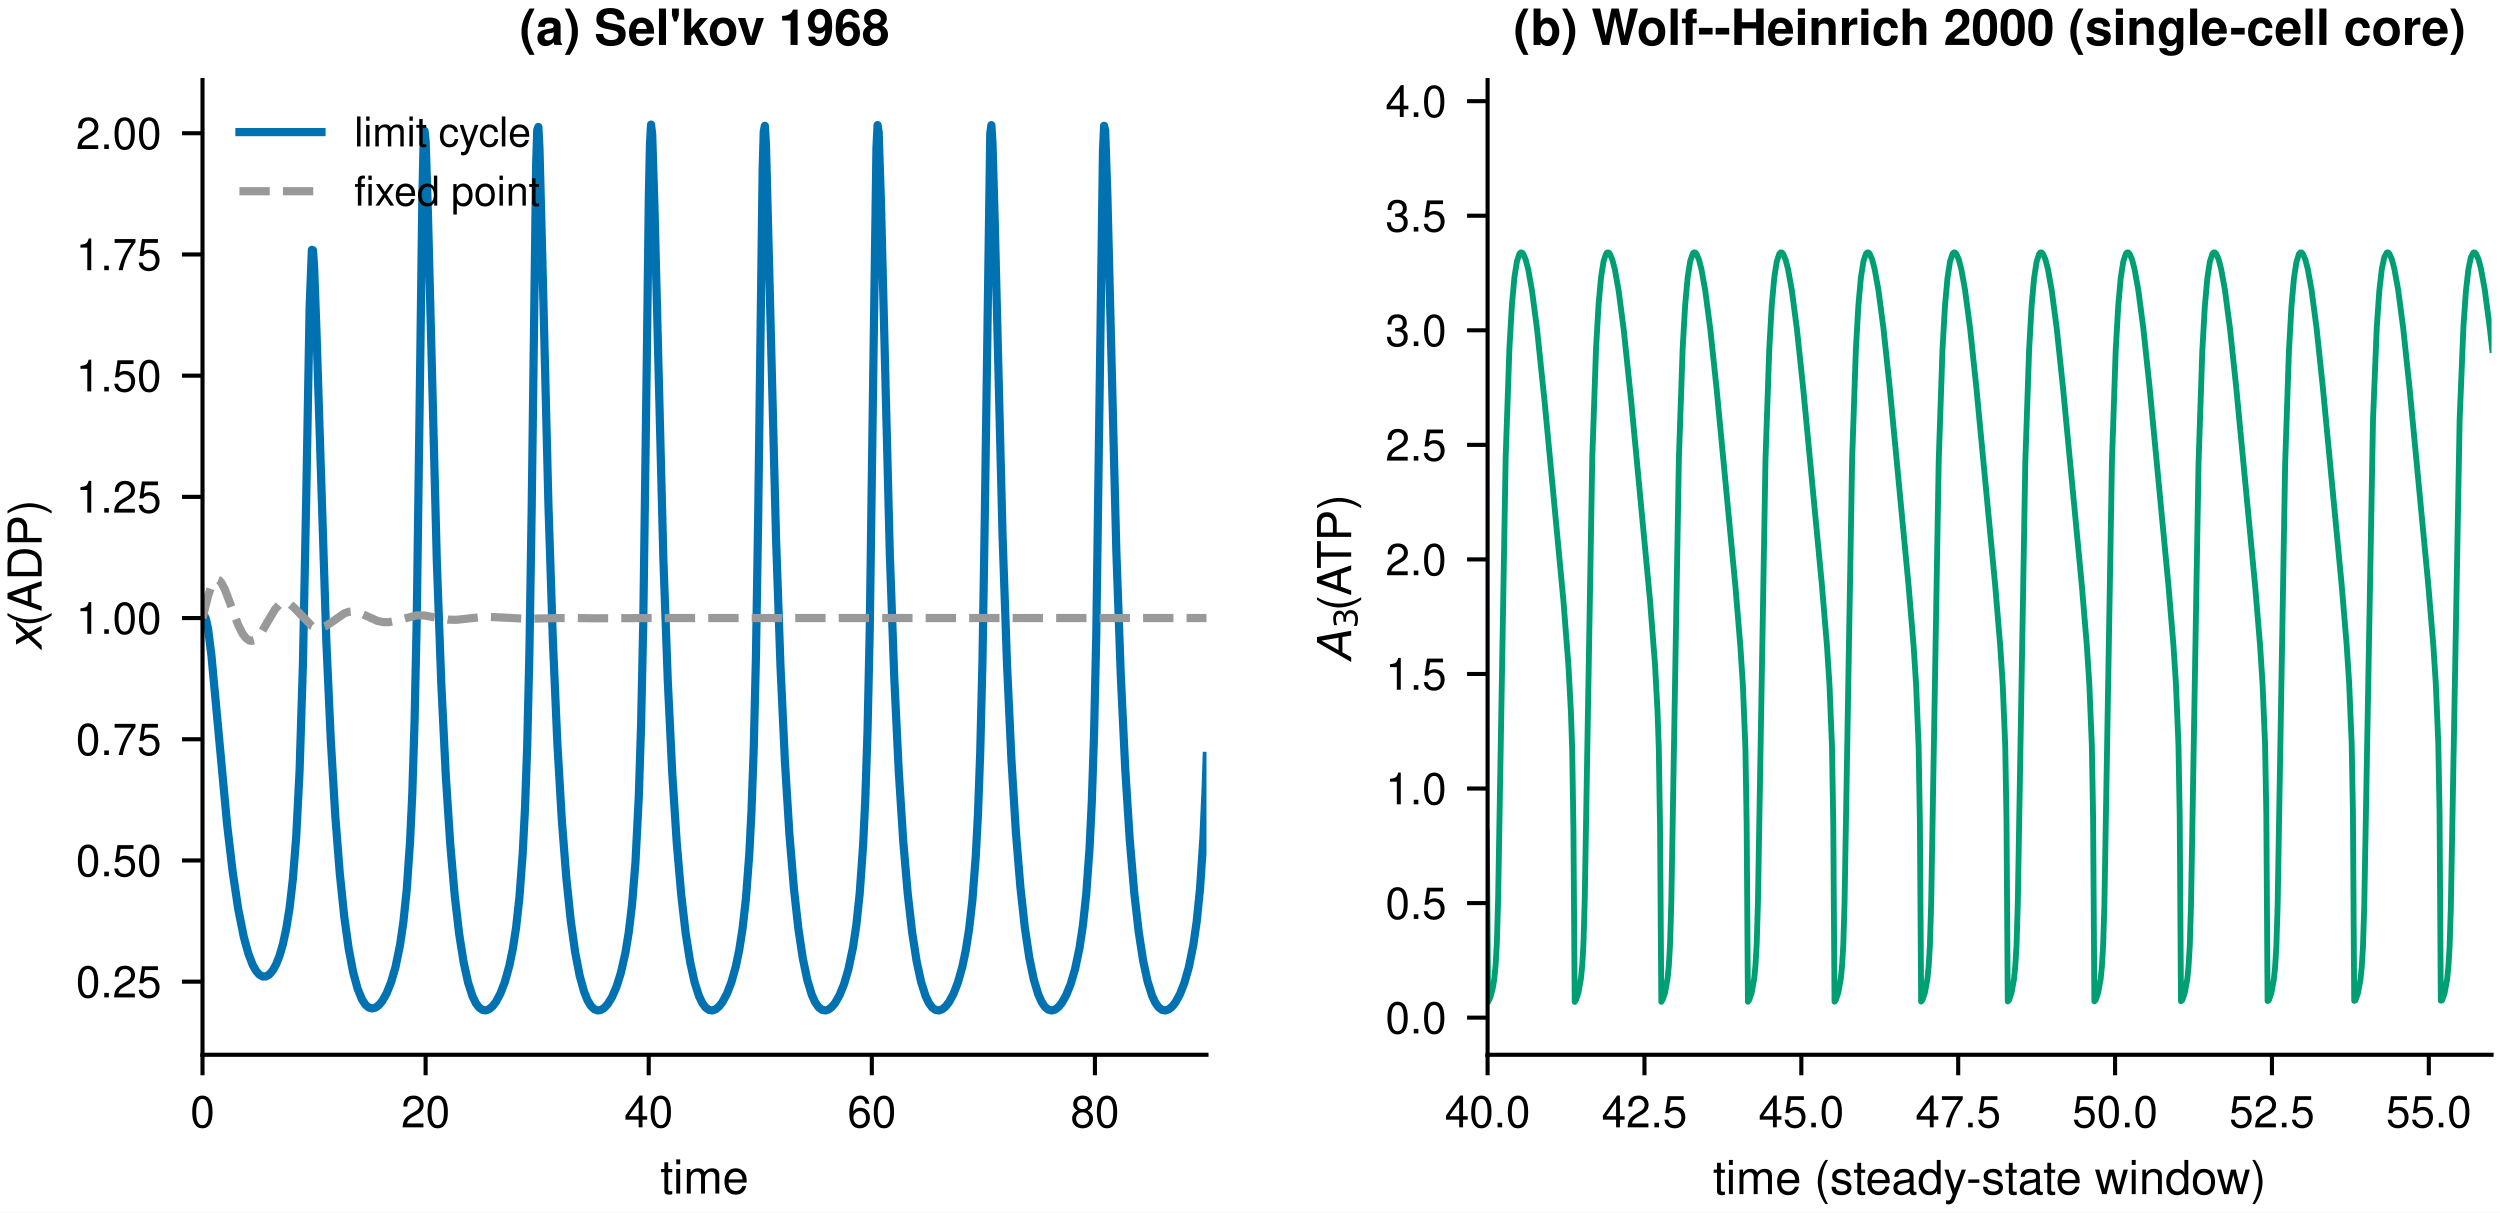
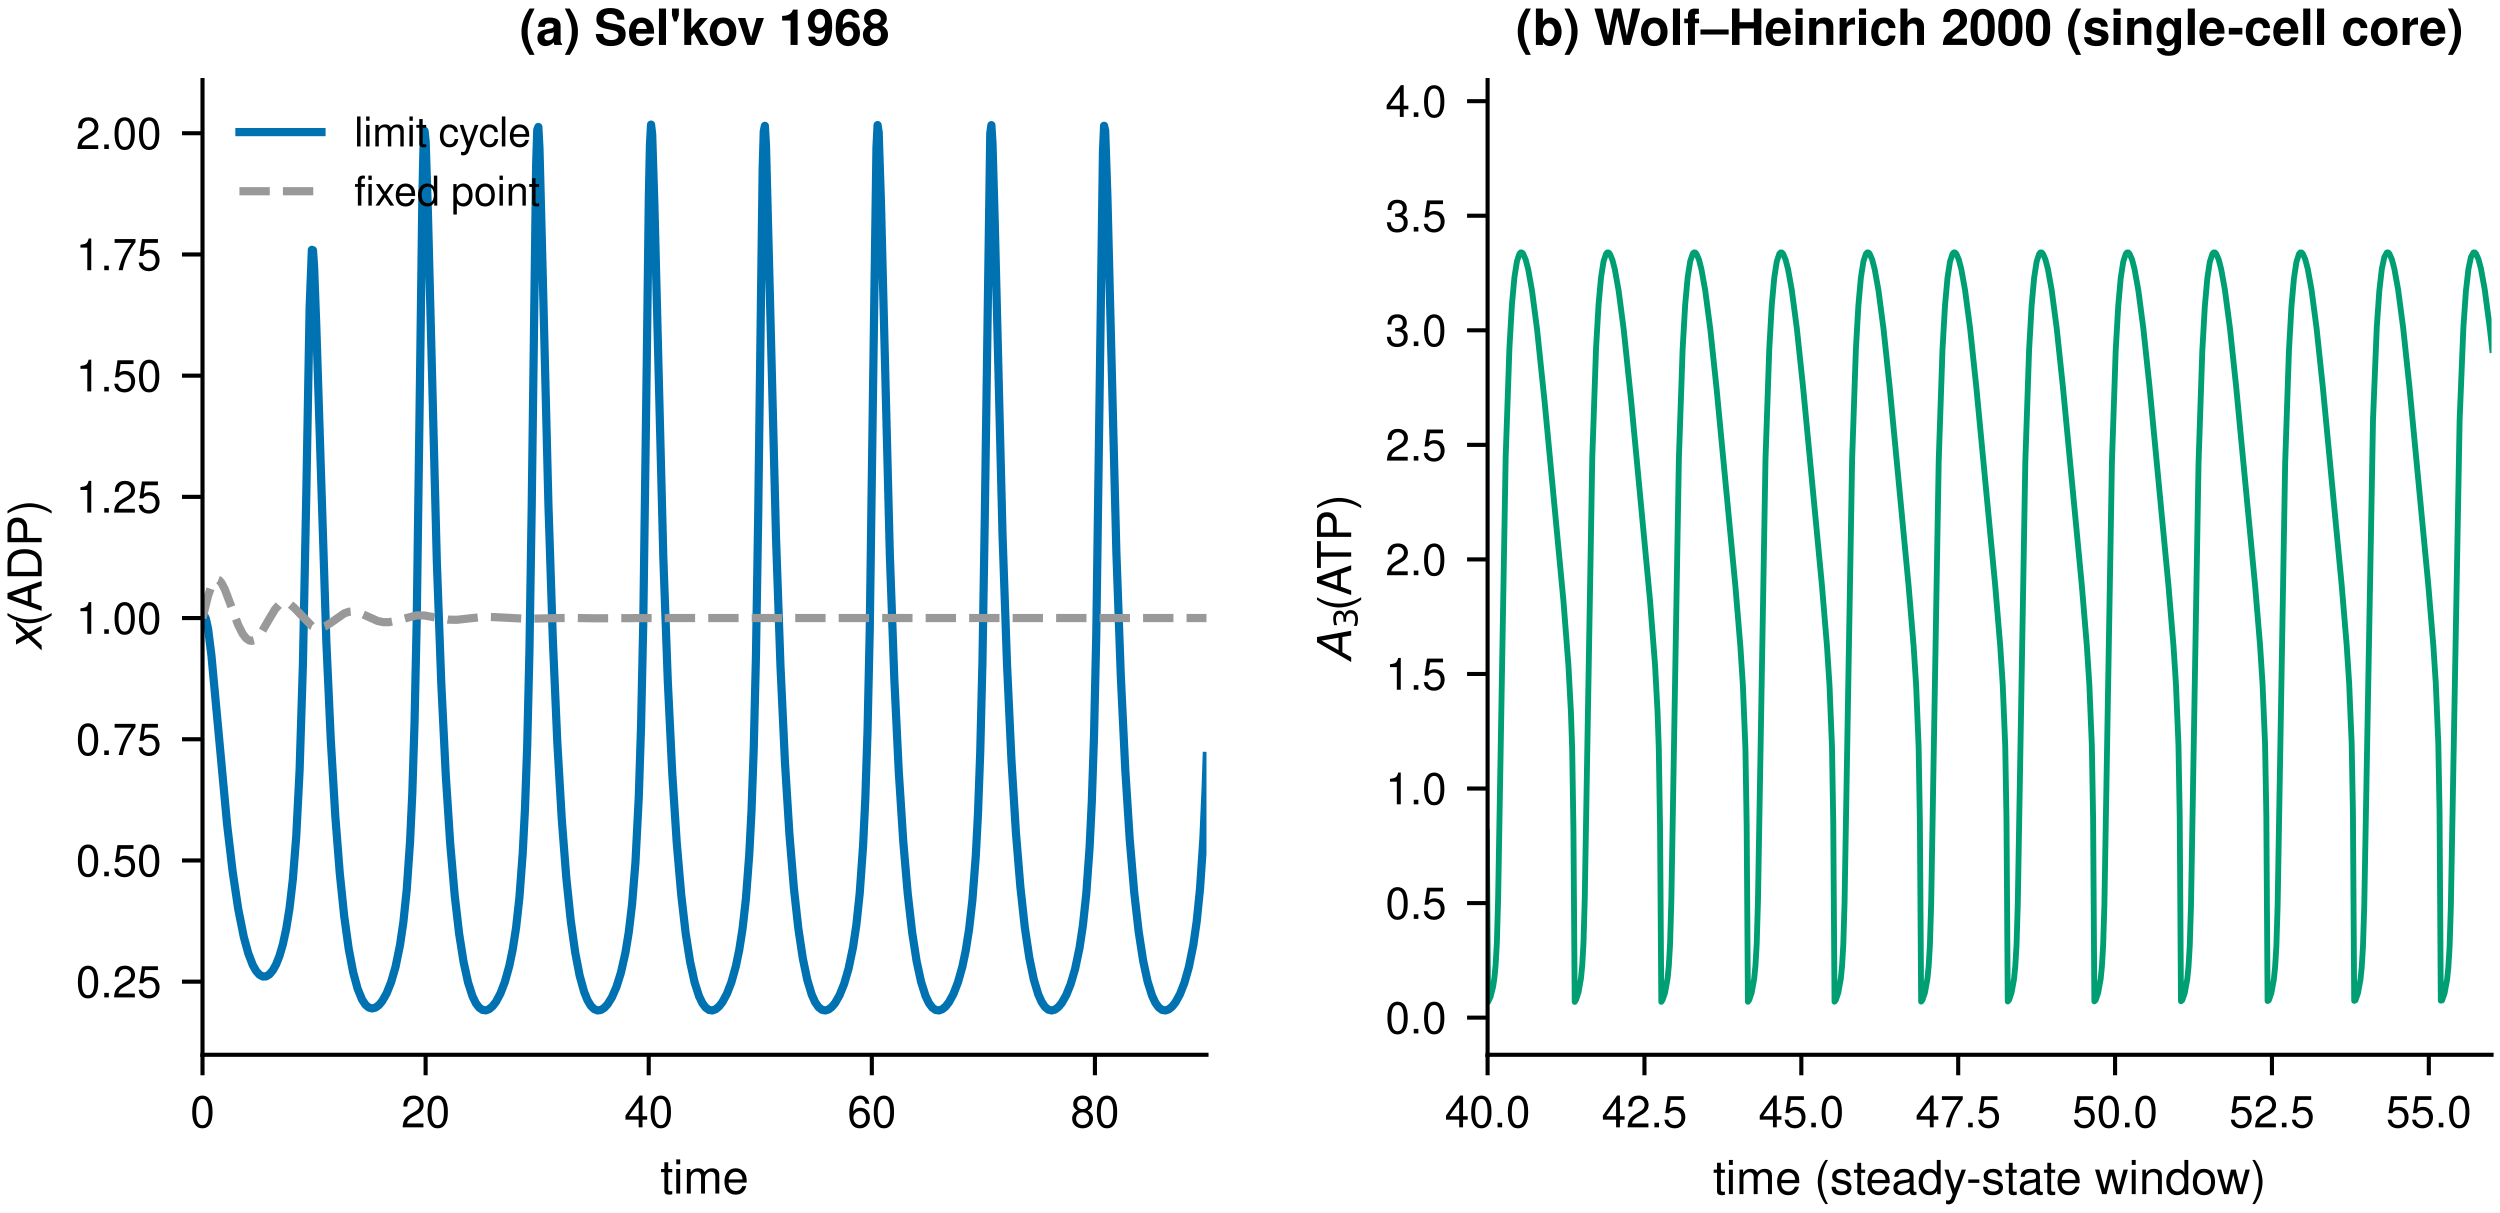
<svg xmlns="http://www.w3.org/2000/svg" xmlns:xlink="http://www.w3.org/1999/xlink" width="426.596pt" height="206.917pt" viewBox="0 0 426.596 206.917" version="1.1">
  <defs>
    <style type="text/css">*{stroke-linejoin: round; stroke-linecap: butt}</style>
  </defs>
  <g id="figure_1">
    <g id="patch_1">
      <path d="M 0 206.917  L 426.596 206.917  L 426.596 0  L 0 0  z " style="fill: #ffffff" />
    </g>
    <g id="axes_1">
      <g id="patch_2">
        <path d="M 34.556 179.986  L 205.871 179.986  L 205.871 13.666  L 34.556 13.666  z " style="fill: #ffffff" />
      </g>
      <g id="matplotlib.axis_1">
        <g id="xtick_1">
          <g id="line2d_1">
            <defs>
-               <path id="m3b8646b681" d="M 0 0  L 0 3.5  " style="stroke: #000000; stroke-width: 0.7" />
+               <path id="mcbec940012" d="M 0 0  L 0 3.5  " style="stroke: #000000; stroke-width: 0.7" />
            </defs>
            <g>
-               <use xlink:href="#m3b8646b681" x="34.556" y="179.986" style="stroke: #000000; stroke-width: 0.7" />
+               <use xlink:href="#mcbec940012" x="34.556" y="179.986" style="stroke: #000000; stroke-width: 0.7" />
            </g>
          </g>
          <g id="text_1">
            <text style="font: 7.5px 'Helvetica', 'Arial', 'DejaVu Sans', sans-serif; text-anchor: middle" x="34.556" y="192.366" transform="rotate(-0 34.5557 192.3663)">0</text>
          </g>
        </g>
        <g id="xtick_2">
          <g id="line2d_2">
            <g>
-               <use xlink:href="#m3b8646b681" x="72.626" y="179.986" style="stroke: #000000; stroke-width: 0.7" />
+               <use xlink:href="#mcbec940012" x="72.626" y="179.986" style="stroke: #000000; stroke-width: 0.7" />
            </g>
          </g>
          <g id="text_2">
            <text style="font: 7.5px 'Helvetica', 'Arial', 'DejaVu Sans', sans-serif; text-anchor: middle" x="72.626" y="192.366" transform="rotate(-0 72.62588 192.3663)">20</text>
          </g>
        </g>
        <g id="xtick_3">
          <g id="line2d_3">
            <g>
-               <use xlink:href="#m3b8646b681" x="110.696" y="179.986" style="stroke: #000000; stroke-width: 0.7" />
+               <use xlink:href="#mcbec940012" x="110.696" y="179.986" style="stroke: #000000; stroke-width: 0.7" />
            </g>
          </g>
          <g id="text_3">
            <text style="font: 7.5px 'Helvetica', 'Arial', 'DejaVu Sans', sans-serif; text-anchor: middle" x="110.696" y="192.366" transform="rotate(-0 110.6961 192.3663)">40</text>
          </g>
        </g>
        <g id="xtick_4">
          <g id="line2d_4">
            <g>
-               <use xlink:href="#m3b8646b681" x="148.766" y="179.986" style="stroke: #000000; stroke-width: 0.7" />
+               <use xlink:href="#mcbec940012" x="148.766" y="179.986" style="stroke: #000000; stroke-width: 0.7" />
            </g>
          </g>
          <g id="text_4">
            <text style="font: 7.5px 'Helvetica', 'Arial', 'DejaVu Sans', sans-serif; text-anchor: middle" x="148.766" y="192.366" transform="rotate(-0 148.7662 192.3663)">60</text>
          </g>
        </g>
        <g id="xtick_5">
          <g id="line2d_5">
            <g>
-               <use xlink:href="#m3b8646b681" x="186.836" y="179.986" style="stroke: #000000; stroke-width: 0.7" />
+               <use xlink:href="#mcbec940012" x="186.836" y="179.986" style="stroke: #000000; stroke-width: 0.7" />
            </g>
          </g>
          <g id="text_5">
            <text style="font: 7.5px 'Helvetica', 'Arial', 'DejaVu Sans', sans-serif; text-anchor: middle" x="186.836" y="192.366" transform="rotate(-0 186.8364 192.3663)">80</text>
          </g>
        </g>
        <g id="text_6">
          <text style="font: 8px 'Helvetica', 'Arial', 'DejaVu Sans', sans-serif; text-anchor: middle" x="120.214" y="203.668" transform="rotate(-0 120.2136 203.6684)">time</text>
        </g>
      </g>
      <g id="matplotlib.axis_2">
        <g id="ytick_1">
          <g id="line2d_6">
            <defs>
-               <path id="m6d8aafe9c3" d="M 0 0  L -3.5 0  " style="stroke: #000000; stroke-width: 0.7" />
+               <path id="m819d24bb07" d="M 0 0  L -3.5 0  " style="stroke: #000000; stroke-width: 0.7" />
            </defs>
            <g>
-               <use xlink:href="#m6d8aafe9c3" x="34.556" y="167.51" style="stroke: #000000; stroke-width: 0.7" />
+               <use xlink:href="#m819d24bb07" x="34.556" y="167.51" style="stroke: #000000; stroke-width: 0.7" />
            </g>
          </g>
          <g id="text_7">
            <text style="font: 7.5px 'Helvetica', 'Arial', 'DejaVu Sans', sans-serif; text-anchor: end" x="27.556" y="170.2" transform="rotate(-0 27.5557 170.1998)">0.25</text>
          </g>
        </g>
        <g id="ytick_2">
          <g id="line2d_7">
            <g>
-               <use xlink:href="#m6d8aafe9c3" x="34.556" y="146.828" style="stroke: #000000; stroke-width: 0.7" />
+               <use xlink:href="#m819d24bb07" x="34.556" y="146.828" style="stroke: #000000; stroke-width: 0.7" />
            </g>
          </g>
          <g id="text_8">
            <text style="font: 7.5px 'Helvetica', 'Arial', 'DejaVu Sans', sans-serif; text-anchor: end" x="27.556" y="149.518" transform="rotate(-0 27.5557 149.5181)">0.50</text>
          </g>
        </g>
        <g id="ytick_3">
          <g id="line2d_8">
            <g>
-               <use xlink:href="#m6d8aafe9c3" x="34.556" y="126.146" style="stroke: #000000; stroke-width: 0.7" />
+               <use xlink:href="#m819d24bb07" x="34.556" y="126.146" style="stroke: #000000; stroke-width: 0.7" />
            </g>
          </g>
          <g id="text_9">
            <text style="font: 7.5px 'Helvetica', 'Arial', 'DejaVu Sans', sans-serif; text-anchor: end" x="27.556" y="128.836" transform="rotate(-0 27.5557 128.8363)">0.75</text>
          </g>
        </g>
        <g id="ytick_4">
          <g id="line2d_9">
            <g>
-               <use xlink:href="#m6d8aafe9c3" x="34.556" y="105.464" style="stroke: #000000; stroke-width: 0.7" />
+               <use xlink:href="#m819d24bb07" x="34.556" y="105.464" style="stroke: #000000; stroke-width: 0.7" />
            </g>
          </g>
          <g id="text_10">
            <text style="font: 7.5px 'Helvetica', 'Arial', 'DejaVu Sans', sans-serif; text-anchor: end" x="27.556" y="108.155" transform="rotate(-0 27.5557 108.1545)">1.00</text>
          </g>
        </g>
        <g id="ytick_5">
          <g id="line2d_10">
            <g>
-               <use xlink:href="#m6d8aafe9c3" x="34.556" y="84.783" style="stroke: #000000; stroke-width: 0.7" />
+               <use xlink:href="#m819d24bb07" x="34.556" y="84.783" style="stroke: #000000; stroke-width: 0.7" />
            </g>
          </g>
          <g id="text_11">
            <text style="font: 7.5px 'Helvetica', 'Arial', 'DejaVu Sans', sans-serif; text-anchor: end" x="27.556" y="87.473" transform="rotate(-0 27.5557 87.47272)">1.25</text>
          </g>
        </g>
        <g id="ytick_6">
          <g id="line2d_11">
            <g>
-               <use xlink:href="#m6d8aafe9c3" x="34.556" y="64.101" style="stroke: #000000; stroke-width: 0.7" />
+               <use xlink:href="#m819d24bb07" x="34.556" y="64.101" style="stroke: #000000; stroke-width: 0.7" />
            </g>
          </g>
          <g id="text_12">
            <text style="font: 7.5px 'Helvetica', 'Arial', 'DejaVu Sans', sans-serif; text-anchor: end" x="27.556" y="66.791" transform="rotate(-0 27.5557 66.79095)">1.50</text>
          </g>
        </g>
        <g id="ytick_7">
          <g id="line2d_12">
            <g>
-               <use xlink:href="#m6d8aafe9c3" x="34.556" y="43.419" style="stroke: #000000; stroke-width: 0.7" />
+               <use xlink:href="#m819d24bb07" x="34.556" y="43.419" style="stroke: #000000; stroke-width: 0.7" />
            </g>
          </g>
          <g id="text_13">
            <text style="font: 7.5px 'Helvetica', 'Arial', 'DejaVu Sans', sans-serif; text-anchor: end" x="27.556" y="46.109" transform="rotate(-0 27.5557 46.10917)">1.75</text>
          </g>
        </g>
        <g id="ytick_8">
          <g id="line2d_13">
            <g>
-               <use xlink:href="#m6d8aafe9c3" x="34.556" y="22.737" style="stroke: #000000; stroke-width: 0.7" />
+               <use xlink:href="#m819d24bb07" x="34.556" y="22.737" style="stroke: #000000; stroke-width: 0.7" />
            </g>
          </g>
          <g id="text_14">
            <text style="font: 7.5px 'Helvetica', 'Arial', 'DejaVu Sans', sans-serif; text-anchor: end" x="27.556" y="25.427" transform="rotate(-0 27.5557 25.4274)">2.00</text>
          </g>
        </g>
        <g id="text_15">
          <g transform="translate(7.28 110.7862) rotate(-90)">
            <text>
              <tspan style="font: italic 8px 'STIXGeneral'" x="0" y="-0.172">𝘹</tspan>
              <tspan style="font: 8px 'Helvetica'" x="3.856 6.079 8.743 14.079 19.856 25.192" y="-0.172"> (ADP)</tspan>
            </text>
          </g>
        </g>
      </g>
      <g id="line2d_14">
-         <path d="M 34.556 105.464  L 34.746 105.146  L 34.937 105.186  L 35.127 105.576  L 35.508 107.323  L 36.079 111.866  L 37.031 122.145  L 38.744 140.603  L 39.696 148.731  L 40.648 155.108  L 41.6 159.878  L 42.362 162.668  L 43.124 164.656  L 43.695 165.675  L 44.266 166.324  L 44.837 166.63  L 45.408 166.607  L 45.98 166.262  L 46.551 165.585  L 47.122 164.549  L 47.693 163.101  L 48.264 161.146  L 48.836 158.524  L 49.407 154.965  L 49.978 149.992  L 50.549 142.732  L 51.12 131.514  L 51.692 113.263  L 52.263 84.437  L 52.834 52.474  L 53.215 42.633  L 53.405 42.705  L 53.596 45.425  L 53.976 55.733  L 55.69 109.578  L 56.452 126.402  L 57.213 139.238  L 57.975 148.993  L 58.736 156.367  L 59.498 161.872  L 60.259 165.889  L 61.021 168.711  L 61.783 170.566  L 62.354 171.435  L 62.925 171.923  L 63.496 172.079  L 64.067 171.939  L 64.639 171.523  L 65.21 170.842  L 65.971 169.505  L 66.733 167.606  L 67.495 164.978  L 68.256 161.273  L 68.827 157.378  L 69.399 151.891  L 69.97 143.628  L 70.351 135.423  L 70.731 123.518  L 71.112 105.657  L 71.683 63.497  L 72.064 34.043  L 72.255 25.377  L 72.445 22.335  L 72.635 24.107  L 73.016 36.195  L 74.539 95.811  L 75.301 116.639  L 76.063 132.243  L 76.824 143.957  L 77.586 152.762  L 78.347 159.342  L 79.109 164.186  L 79.871 167.651  L 80.632 170.013  L 81.203 171.192  L 81.775 171.946  L 82.346 172.334  L 82.917 172.403  L 83.488 172.184  L 84.059 171.697  L 84.631 170.95  L 85.392 169.526  L 86.154 167.535  L 86.915 164.79  L 87.486 162.023  L 88.058 158.334  L 88.629 153.19  L 89.2 145.542  L 89.581 138.04  L 89.962 127.255  L 90.342 111.122  L 90.723 86.927  L 91.485 28.105  L 91.675 22.135  L 91.866 21.664  L 92.056 25.357  L 92.627 47.563  L 93.579 85.999  L 94.341 109.301  L 95.102 126.765  L 95.864 139.853  L 96.626 149.687  L 97.387 157.058  L 98.149 162.522  L 98.91 166.48  L 99.672 169.236  L 100.243 170.66  L 100.814 171.623  L 101.386 172.191  L 101.957 172.418  L 102.528 172.342  L 103.099 171.99  L 103.67 171.377  L 104.432 170.145  L 105.194 168.387  L 105.955 165.964  L 106.717 162.589  L 107.288 159.099  L 107.859 154.276  L 108.43 147.2  L 109.002 135.94  L 109.382 124.153  L 109.763 106.415  L 110.334 64.038  L 110.715 33.742  L 110.905 24.618  L 111.096 21.264  L 111.286 22.892  L 111.667 35.011  L 113.19 95.241  L 113.952 116.244  L 114.713 131.964  L 115.475 143.758  L 116.237 152.62  L 116.998 159.243  L 117.76 164.118  L 118.521 167.608  L 119.283 169.989  L 119.854 171.18  L 120.425 171.945  L 120.997 172.341  L 121.568 172.417  L 122.139 172.205  L 122.71 171.726  L 123.281 170.985  L 124.043 169.572  L 124.805 167.595  L 125.566 164.87  L 126.137 162.125  L 126.709 158.47  L 127.28 153.382  L 127.851 145.834  L 128.232 138.446  L 128.613 127.846  L 128.993 112.01  L 129.374 88.217  L 130.136 28.894  L 130.326 22.394  L 130.517 21.473  L 130.707 24.861  L 131.278 46.79  L 132.421 91.881  L 133.182 113.724  L 133.944 130.077  L 134.705 142.34  L 135.467 151.556  L 136.228 158.451  L 136.99 163.542  L 137.752 167.203  L 138.513 169.721  L 139.084 170.998  L 139.656 171.835  L 140.227 172.294  L 140.798 172.426  L 141.369 172.264  L 141.94 171.832  L 142.512 171.139  L 143.273 169.796  L 144.035 167.903  L 144.796 165.296  L 145.558 161.639  L 146.129 157.809  L 146.7 152.433  L 147.272 144.365  L 147.652 136.378  L 148.033 124.801  L 148.414 107.397  L 148.985 65.552  L 149.556 25.211  L 149.747 21.341  L 149.937 22.575  L 150.318 34.312  L 151.841 94.687  L 152.603 115.829  L 153.364 131.653  L 154.126 143.524  L 154.888 152.444  L 155.649 159.112  L 156.411 164.023  L 157.172 167.541  L 157.934 169.946  L 158.505 171.151  L 159.076 171.927  L 159.648 172.334  L 160.219 172.419  L 160.79 172.216  L 161.361 171.744  L 161.932 171.012  L 162.694 169.61  L 163.455 167.647  L 164.217 164.943  L 164.788 162.22  L 165.359 158.599  L 165.931 153.566  L 166.502 146.117  L 166.883 138.843  L 167.263 128.426  L 167.644 112.887  L 168.025 89.507  L 168.977 22.745  L 169.167 21.354  L 169.358 24.415  L 169.739 37.847  L 171.071 91.305  L 171.833 113.292  L 172.595 129.753  L 173.356 142.097  L 174.118 151.373  L 174.879 158.315  L 175.641 163.442  L 176.403 167.133  L 177.164 169.675  L 177.735 170.965  L 178.307 171.815  L 178.878 172.285  L 179.449 172.426  L 180.02 172.273  L 180.591 171.849  L 181.163 171.164  L 181.924 169.832  L 182.686 167.953  L 183.447 165.366  L 184.209 161.739  L 184.78 157.945  L 185.351 152.628  L 185.922 144.67  L 186.303 136.808  L 186.684 125.437  L 187.065 108.362  L 187.636 67.063  L 188.207 25.856  L 188.398 21.464  L 188.588 22.289  L 188.969 33.623  L 190.492 94.129  L 191.254 115.41  L 192.015 131.339  L 192.777 143.289  L 193.538 152.268  L 194.3 158.981  L 195.062 163.928  L 195.823 167.474  L 196.585 169.901  L 197.156 171.121  L 197.727 171.909  L 198.298 172.327  L 198.87 172.421  L 199.441 172.226  L 200.012 171.762  L 200.583 171.038  L 201.345 169.648  L 202.106 167.699  L 202.868 165.015  L 203.63 161.236  L 204.201 157.257  L 204.772 151.632  L 205.343 143.112  L 205.724 134.597  L 205.914 128.995  L 205.914 128.995  " clip-path="url(#pb59a106a17)" style="fill: none; stroke: #0072b2; stroke-width: 1.4; stroke-linecap: square" />
+         <path d="M 34.556 105.464  L 34.746 105.146  L 34.937 105.186  L 35.127 105.576  L 35.508 107.323  L 36.079 111.866  L 37.031 122.145  L 38.744 140.603  L 39.696 148.731  L 40.648 155.108  L 41.6 159.878  L 42.362 162.668  L 43.124 164.656  L 43.695 165.675  L 44.266 166.324  L 44.837 166.63  L 45.408 166.607  L 45.98 166.262  L 46.551 165.585  L 47.122 164.549  L 47.693 163.101  L 48.264 161.146  L 48.836 158.524  L 49.407 154.965  L 49.978 149.992  L 50.549 142.732  L 51.12 131.514  L 51.692 113.263  L 52.263 84.437  L 52.834 52.474  L 53.215 42.633  L 53.405 42.705  L 53.596 45.425  L 53.976 55.733  L 55.69 109.578  L 56.452 126.402  L 57.213 139.238  L 57.975 148.993  L 58.736 156.367  L 59.498 161.872  L 60.259 165.889  L 61.021 168.711  L 61.783 170.566  L 62.354 171.435  L 62.925 171.923  L 63.496 172.079  L 64.067 171.939  L 64.639 171.523  L 65.21 170.842  L 65.971 169.505  L 66.733 167.606  L 67.495 164.978  L 68.256 161.273  L 68.827 157.378  L 69.399 151.891  L 69.97 143.628  L 70.351 135.423  L 70.731 123.518  L 71.112 105.657  L 71.683 63.497  L 72.064 34.043  L 72.255 25.377  L 72.445 22.335  L 72.635 24.107  L 73.016 36.195  L 74.539 95.811  L 75.301 116.639  L 76.063 132.243  L 76.824 143.957  L 77.586 152.762  L 78.347 159.342  L 79.109 164.186  L 79.871 167.651  L 80.632 170.013  L 81.203 171.192  L 81.775 171.946  L 82.346 172.334  L 82.917 172.403  L 83.488 172.184  L 84.059 171.697  L 84.631 170.95  L 85.392 169.526  L 86.154 167.535  L 86.915 164.79  L 87.486 162.023  L 88.058 158.334  L 88.629 153.19  L 89.2 145.542  L 89.581 138.04  L 89.962 127.255  L 90.342 111.122  L 90.723 86.927  L 91.485 28.105  L 91.675 22.135  L 91.866 21.664  L 92.056 25.357  L 92.627 47.563  L 93.579 85.999  L 94.341 109.301  L 95.102 126.765  L 95.864 139.853  L 96.626 149.687  L 97.387 157.058  L 98.149 162.522  L 98.91 166.48  L 99.672 169.236  L 100.243 170.66  L 100.814 171.623  L 101.386 172.191  L 101.957 172.418  L 102.528 172.342  L 103.099 171.99  L 103.67 171.377  L 104.432 170.145  L 105.194 168.387  L 105.955 165.964  L 106.717 162.589  L 107.288 159.099  L 107.859 154.276  L 108.43 147.2  L 109.002 135.94  L 109.382 124.153  L 109.763 106.415  L 110.334 64.038  L 110.715 33.742  L 110.905 24.618  L 111.096 21.264  L 111.286 22.892  L 111.667 35.011  L 113.19 95.241  L 113.952 116.244  L 114.713 131.964  L 115.475 143.758  L 116.237 152.62  L 116.998 159.243  L 117.76 164.118  L 118.521 167.608  L 119.283 169.989  L 119.854 171.18  L 120.425 171.945  L 120.997 172.341  L 121.568 172.417  L 122.139 172.205  L 122.71 171.726  L 123.281 170.985  L 124.043 169.572  L 124.805 167.595  L 125.566 164.87  L 126.137 162.125  L 126.709 158.47  L 127.28 153.382  L 127.851 145.834  L 128.232 138.446  L 128.613 127.846  L 128.993 112.01  L 129.374 88.217  L 130.136 28.894  L 130.326 22.394  L 130.517 21.473  L 130.707 24.861  L 131.278 46.79  L 132.421 91.881  L 133.182 113.724  L 133.944 130.077  L 134.705 142.34  L 135.467 151.556  L 136.228 158.451  L 136.99 163.542  L 137.752 167.203  L 138.513 169.721  L 139.084 170.998  L 139.656 171.835  L 140.227 172.294  L 140.798 172.426  L 141.369 172.264  L 141.94 171.832  L 142.512 171.139  L 143.273 169.796  L 144.035 167.903  L 144.796 165.296  L 145.558 161.639  L 146.129 157.809  L 146.7 152.433  L 147.272 144.365  L 147.652 136.378  L 148.033 124.801  L 148.414 107.397  L 148.985 65.552  L 149.556 25.211  L 149.747 21.341  L 149.937 22.575  L 150.318 34.312  L 151.841 94.687  L 152.603 115.829  L 153.364 131.653  L 154.126 143.524  L 154.888 152.444  L 155.649 159.112  L 156.411 164.023  L 157.172 167.541  L 157.934 169.946  L 158.505 171.151  L 159.076 171.927  L 159.648 172.334  L 160.219 172.419  L 160.79 172.216  L 161.361 171.744  L 161.932 171.012  L 162.694 169.61  L 163.455 167.647  L 164.217 164.943  L 164.788 162.22  L 165.359 158.599  L 165.931 153.566  L 166.502 146.117  L 166.883 138.843  L 167.263 128.426  L 167.644 112.887  L 168.025 89.507  L 168.977 22.745  L 169.167 21.354  L 169.358 24.415  L 169.739 37.847  L 171.071 91.305  L 171.833 113.292  L 172.595 129.753  L 173.356 142.097  L 174.118 151.373  L 174.879 158.315  L 175.641 163.442  L 176.403 167.133  L 177.164 169.675  L 177.735 170.965  L 178.307 171.815  L 178.878 172.285  L 179.449 172.426  L 180.02 172.273  L 180.591 171.849  L 181.163 171.164  L 181.924 169.832  L 182.686 167.953  L 183.447 165.366  L 184.209 161.739  L 184.78 157.945  L 185.351 152.628  L 185.922 144.67  L 186.303 136.808  L 186.684 125.437  L 187.065 108.362  L 187.636 67.063  L 188.207 25.856  L 188.398 21.464  L 188.588 22.289  L 188.969 33.623  L 190.492 94.129  L 191.254 115.41  L 192.015 131.339  L 192.777 143.289  L 193.538 152.268  L 194.3 158.981  L 195.062 163.928  L 195.823 167.474  L 196.585 169.901  L 197.156 171.121  L 197.727 171.909  L 198.298 172.327  L 198.87 172.421  L 199.441 172.226  L 200.012 171.762  L 200.583 171.038  L 201.345 169.648  L 202.106 167.699  L 202.868 165.015  L 203.63 161.236  L 204.201 157.257  L 204.772 151.632  L 205.343 143.112  L 205.724 134.597  L 205.914 128.995  L 205.914 128.995  " clip-path="url(#pf85372ded8)" style="fill: none; stroke: #0072b2; stroke-width: 1.4; stroke-linecap: square" />
      </g>
      <g id="line2d_15">
-         <path d="M 34.556 105.464  L 35.508 101.654  L 36.079 100.002  L 36.65 99.069  L 37.031 98.88  L 37.412 99.024  L 37.792 99.465  L 38.364 100.569  L 39.316 103.089  L 40.648 106.649  L 41.41 108.153  L 41.981 108.901  L 42.552 109.292  L 42.933 109.352  L 43.314 109.256  L 43.885 108.841  L 44.647 107.866  L 45.789 105.879  L 46.932 103.973  L 47.693 103.125  L 48.264 102.812  L 48.836 102.79  L 49.407 103.034  L 50.168 103.681  L 53.215 106.813  L 53.976 107.115  L 54.738 107.125  L 55.5 106.868  L 56.452 106.272  L 58.736 104.671  L 59.498 104.398  L 60.259 104.334  L 61.211 104.525  L 62.354 105.021  L 64.448 105.965  L 65.4 106.167  L 66.352 106.169  L 67.495 105.945  L 71.112 105.003  L 72.445 105.03  L 74.159 105.338  L 76.443 105.734  L 77.967 105.761  L 80.061 105.527  L 82.536 105.271  L 84.44 105.308  L 89.771 105.583  L 97.006 105.435  L 101.576 105.51  L 109.573 105.469  L 116.046 105.455  L 130.517 105.459  L 178.878 105.465  L 205.914 105.464  L 205.914 105.464  " clip-path="url(#pb59a106a17)" style="fill: none; stroke-dasharray: 5.18,2.24; stroke-dashoffset: 0; stroke: #999999; stroke-width: 1.4" />
+         <path d="M 34.556 105.464  L 35.508 101.654  L 36.079 100.002  L 36.65 99.069  L 37.031 98.88  L 37.412 99.024  L 37.792 99.465  L 38.364 100.569  L 39.316 103.089  L 40.648 106.649  L 41.41 108.153  L 41.981 108.901  L 42.552 109.292  L 42.933 109.352  L 43.314 109.256  L 43.885 108.841  L 44.647 107.866  L 45.789 105.879  L 46.932 103.973  L 47.693 103.125  L 48.264 102.812  L 48.836 102.79  L 49.407 103.034  L 50.168 103.681  L 53.215 106.813  L 53.976 107.115  L 54.738 107.125  L 55.5 106.868  L 56.452 106.272  L 58.736 104.671  L 59.498 104.398  L 60.259 104.334  L 61.211 104.525  L 62.354 105.021  L 64.448 105.965  L 65.4 106.167  L 66.352 106.169  L 67.495 105.945  L 71.112 105.003  L 72.445 105.03  L 74.159 105.338  L 76.443 105.734  L 77.967 105.761  L 80.061 105.527  L 82.536 105.271  L 84.44 105.308  L 89.771 105.583  L 97.006 105.435  L 101.576 105.51  L 109.573 105.469  L 116.046 105.455  L 130.517 105.459  L 178.878 105.465  L 205.914 105.464  L 205.914 105.464  " clip-path="url(#pf85372ded8)" style="fill: none; stroke-dasharray: 5.18,2.24; stroke-dashoffset: 0; stroke: #999999; stroke-width: 1.4" />
      </g>
      <g id="patch_3">
        <path d="M 34.556 179.986  L 34.556 13.666  " style="fill: none; stroke: #000000; stroke-width: 0.7; stroke-linejoin: miter; stroke-linecap: square" />
      </g>
      <g id="patch_4">
        <path d="M 34.556 179.986  L 205.871 179.986  " style="fill: none; stroke: #000000; stroke-width: 0.7; stroke-linejoin: miter; stroke-linecap: square" />
      </g>
      <g id="text_16">
        <text style="font: 700 8.5px 'Helvetica', 'Arial', 'DejaVu Sans', sans-serif; text-anchor: middle" x="120.214" y="7.666" transform="rotate(-0 120.2136 7.66625)">(a) Sel'kov 1968</text>
      </g>
      <g id="legend_1">
        <g id="line2d_16">
          <path d="M 40.856 22.538  L 47.856 22.538  L 54.856 22.538  " style="fill: none; stroke: #0072b2; stroke-width: 1.4; stroke-linecap: square" />
        </g>
        <g id="text_17">
          <text style="font: 7px 'Helvetica', 'Arial', 'DejaVu Sans', sans-serif; text-anchor: start" x="60.456" y="24.988" transform="rotate(-0 60.4557 24.98766)">limit cycle</text>
        </g>
        <g id="line2d_17">
          <path d="M 40.856 32.631  L 47.856 32.631  L 54.856 32.631  " style="fill: none; stroke-dasharray: 5.18,2.24; stroke-dashoffset: 0; stroke: #999999; stroke-width: 1.4" />
        </g>
        <g id="text_18">
          <text style="font: 7px 'Helvetica', 'Arial', 'DejaVu Sans', sans-serif; text-anchor: start" x="60.456" y="35.081" transform="rotate(-0 60.4557 35.08078)">fixed point</text>
        </g>
      </g>
    </g>
    <g id="axes_2">
      <g id="patch_5">
        <path d="M 253.84 179.986  L 425.156 179.986  L 425.156 13.666  L 253.84 13.666  z " style="fill: #ffffff" />
      </g>
      <g id="matplotlib.axis_3">
        <g id="xtick_6">
          <g id="line2d_18">
            <g>
-               <use xlink:href="#m3b8646b681" x="253.84" y="179.986" style="stroke: #000000; stroke-width: 0.7" />
+               <use xlink:href="#mcbec940012" x="253.84" y="179.986" style="stroke: #000000; stroke-width: 0.7" />
            </g>
          </g>
          <g id="text_19">
            <text style="font: 7.5px 'Helvetica', 'Arial', 'DejaVu Sans', sans-serif; text-anchor: middle" x="253.84" y="192.366" transform="rotate(-0 253.8399 192.3663)">40.0</text>
          </g>
        </g>
        <g id="xtick_7">
          <g id="line2d_19">
            <g>
-               <use xlink:href="#m3b8646b681" x="280.608" y="179.986" style="stroke: #000000; stroke-width: 0.7" />
+               <use xlink:href="#mcbec940012" x="280.608" y="179.986" style="stroke: #000000; stroke-width: 0.7" />
            </g>
          </g>
          <g id="text_20">
            <text style="font: 7.5px 'Helvetica', 'Arial', 'DejaVu Sans', sans-serif; text-anchor: middle" x="280.608" y="192.366" transform="rotate(-0 280.608 192.3663)">42.5</text>
          </g>
        </g>
        <g id="xtick_8">
          <g id="line2d_20">
            <g>
-               <use xlink:href="#m3b8646b681" x="307.376" y="179.986" style="stroke: #000000; stroke-width: 0.7" />
+               <use xlink:href="#mcbec940012" x="307.376" y="179.986" style="stroke: #000000; stroke-width: 0.7" />
            </g>
          </g>
          <g id="text_21">
            <text style="font: 7.5px 'Helvetica', 'Arial', 'DejaVu Sans', sans-serif; text-anchor: middle" x="307.376" y="192.366" transform="rotate(-0 307.3761 192.3663)">45.0</text>
          </g>
        </g>
        <g id="xtick_9">
          <g id="line2d_21">
            <g>
-               <use xlink:href="#m3b8646b681" x="334.144" y="179.986" style="stroke: #000000; stroke-width: 0.7" />
+               <use xlink:href="#mcbec940012" x="334.144" y="179.986" style="stroke: #000000; stroke-width: 0.7" />
            </g>
          </g>
          <g id="text_22">
            <text style="font: 7.5px 'Helvetica', 'Arial', 'DejaVu Sans', sans-serif; text-anchor: middle" x="334.144" y="192.366" transform="rotate(-0 334.1442 192.3663)">47.5</text>
          </g>
        </g>
        <g id="xtick_10">
          <g id="line2d_22">
            <g>
-               <use xlink:href="#m3b8646b681" x="360.912" y="179.986" style="stroke: #000000; stroke-width: 0.7" />
+               <use xlink:href="#mcbec940012" x="360.912" y="179.986" style="stroke: #000000; stroke-width: 0.7" />
            </g>
          </g>
          <g id="text_23">
            <text style="font: 7.5px 'Helvetica', 'Arial', 'DejaVu Sans', sans-serif; text-anchor: middle" x="360.912" y="192.366" transform="rotate(-0 360.9123 192.3663)">50.0</text>
          </g>
        </g>
        <g id="xtick_11">
          <g id="line2d_23">
            <g>
-               <use xlink:href="#m3b8646b681" x="387.68" y="179.986" style="stroke: #000000; stroke-width: 0.7" />
+               <use xlink:href="#mcbec940012" x="387.68" y="179.986" style="stroke: #000000; stroke-width: 0.7" />
            </g>
          </g>
          <g id="text_24">
            <text style="font: 7.5px 'Helvetica', 'Arial', 'DejaVu Sans', sans-serif; text-anchor: middle" x="387.68" y="192.366" transform="rotate(-0 387.6804 192.3663)">52.5</text>
          </g>
        </g>
        <g id="xtick_12">
          <g id="line2d_24">
            <g>
-               <use xlink:href="#m3b8646b681" x="414.448" y="179.986" style="stroke: #000000; stroke-width: 0.7" />
+               <use xlink:href="#mcbec940012" x="414.448" y="179.986" style="stroke: #000000; stroke-width: 0.7" />
            </g>
          </g>
          <g id="text_25">
            <text style="font: 7.5px 'Helvetica', 'Arial', 'DejaVu Sans', sans-serif; text-anchor: middle" x="414.448" y="192.366" transform="rotate(-0 414.4485 192.3663)">55.0</text>
          </g>
        </g>
        <g id="text_26">
          <text style="font: 8px 'Helvetica', 'Arial', 'DejaVu Sans', sans-serif; text-anchor: middle" x="339.498" y="203.762" transform="rotate(-0 339.4978 203.7621)">time (steady-state window)</text>
        </g>
      </g>
      <g id="matplotlib.axis_4">
        <g id="ytick_9">
          <g id="line2d_25">
            <g>
-               <use xlink:href="#m6d8aafe9c3" x="253.84" y="173.65" style="stroke: #000000; stroke-width: 0.7" />
+               <use xlink:href="#m819d24bb07" x="253.84" y="173.65" style="stroke: #000000; stroke-width: 0.7" />
            </g>
          </g>
          <g id="text_27">
            <text style="font: 7.5px 'Helvetica', 'Arial', 'DejaVu Sans', sans-serif; text-anchor: end" x="246.84" y="176.34" transform="rotate(-0 246.8399 176.3401)">0.0</text>
          </g>
        </g>
        <g id="ytick_10">
          <g id="line2d_26">
            <g>
-               <use xlink:href="#m6d8aafe9c3" x="253.84" y="154.102" style="stroke: #000000; stroke-width: 0.7" />
+               <use xlink:href="#m819d24bb07" x="253.84" y="154.102" style="stroke: #000000; stroke-width: 0.7" />
            </g>
          </g>
          <g id="text_28">
            <text style="font: 7.5px 'Helvetica', 'Arial', 'DejaVu Sans', sans-serif; text-anchor: end" x="246.84" y="156.792" transform="rotate(-0 246.8399 156.7918)">0.5</text>
          </g>
        </g>
        <g id="ytick_11">
          <g id="line2d_27">
            <g>
-               <use xlink:href="#m6d8aafe9c3" x="253.84" y="134.554" style="stroke: #000000; stroke-width: 0.7" />
+               <use xlink:href="#m819d24bb07" x="253.84" y="134.554" style="stroke: #000000; stroke-width: 0.7" />
            </g>
          </g>
          <g id="text_29">
            <text style="font: 7.5px 'Helvetica', 'Arial', 'DejaVu Sans', sans-serif; text-anchor: end" x="246.84" y="137.244" transform="rotate(-0 246.8399 137.2436)">1.0</text>
          </g>
        </g>
        <g id="ytick_12">
          <g id="line2d_28">
            <g>
-               <use xlink:href="#m6d8aafe9c3" x="253.84" y="115.005" style="stroke: #000000; stroke-width: 0.7" />
+               <use xlink:href="#m819d24bb07" x="253.84" y="115.005" style="stroke: #000000; stroke-width: 0.7" />
            </g>
          </g>
          <g id="text_30">
            <text style="font: 7.5px 'Helvetica', 'Arial', 'DejaVu Sans', sans-serif; text-anchor: end" x="246.84" y="117.695" transform="rotate(-0 246.8399 117.6953)">1.5</text>
          </g>
        </g>
        <g id="ytick_13">
          <g id="line2d_29">
            <g>
-               <use xlink:href="#m6d8aafe9c3" x="253.84" y="95.457" style="stroke: #000000; stroke-width: 0.7" />
+               <use xlink:href="#m819d24bb07" x="253.84" y="95.457" style="stroke: #000000; stroke-width: 0.7" />
            </g>
          </g>
          <g id="text_31">
            <text style="font: 7.5px 'Helvetica', 'Arial', 'DejaVu Sans', sans-serif; text-anchor: end" x="246.84" y="98.147" transform="rotate(-0 246.8399 98.14703)">2.0</text>
          </g>
        </g>
        <g id="ytick_14">
          <g id="line2d_30">
            <g>
-               <use xlink:href="#m6d8aafe9c3" x="253.84" y="75.909" style="stroke: #000000; stroke-width: 0.7" />
+               <use xlink:href="#m819d24bb07" x="253.84" y="75.909" style="stroke: #000000; stroke-width: 0.7" />
            </g>
          </g>
          <g id="text_32">
            <text style="font: 7.5px 'Helvetica', 'Arial', 'DejaVu Sans', sans-serif; text-anchor: end" x="246.84" y="78.599" transform="rotate(-0 246.8399 78.59876)">2.5</text>
          </g>
        </g>
        <g id="ytick_15">
          <g id="line2d_31">
            <g>
-               <use xlink:href="#m6d8aafe9c3" x="253.84" y="56.36" style="stroke: #000000; stroke-width: 0.7" />
+               <use xlink:href="#m819d24bb07" x="253.84" y="56.36" style="stroke: #000000; stroke-width: 0.7" />
            </g>
          </g>
          <g id="text_33">
            <text style="font: 7.5px 'Helvetica', 'Arial', 'DejaVu Sans', sans-serif; text-anchor: end" x="246.84" y="59.05" transform="rotate(-0 246.8399 59.05049)">3.0</text>
          </g>
        </g>
        <g id="ytick_16">
          <g id="line2d_32">
            <g>
-               <use xlink:href="#m6d8aafe9c3" x="253.84" y="36.812" style="stroke: #000000; stroke-width: 0.7" />
+               <use xlink:href="#m819d24bb07" x="253.84" y="36.812" style="stroke: #000000; stroke-width: 0.7" />
            </g>
          </g>
          <g id="text_34">
            <text style="font: 7.5px 'Helvetica', 'Arial', 'DejaVu Sans', sans-serif; text-anchor: end" x="246.84" y="39.502" transform="rotate(-0 246.8399 39.50222)">3.5</text>
          </g>
        </g>
        <g id="ytick_17">
          <g id="line2d_33">
            <g>
-               <use xlink:href="#m6d8aafe9c3" x="253.84" y="17.264" style="stroke: #000000; stroke-width: 0.7" />
+               <use xlink:href="#m819d24bb07" x="253.84" y="17.264" style="stroke: #000000; stroke-width: 0.7" />
            </g>
          </g>
          <g id="text_35">
            <text style="font: 7.5px 'Helvetica', 'Arial', 'DejaVu Sans', sans-serif; text-anchor: end" x="246.84" y="19.954" transform="rotate(-0 246.8399 19.95395)">4.0</text>
          </g>
        </g>
        <g id="text_36">
          <g transform="translate(230.7349 112.5463) rotate(-90)">
            <text>
              <tspan style="font: italic 8px 'STIXGeneral'" x="0" y="-0.172">𝘈</tspan>
              <tspan style="font: 5.6px 'STIXGeneral'" x="5.328" y="0.916">𝟥</tspan>
              <tspan style="font: 8px 'Helvetica'" x="8.309 10.532 13.196 18.532 23.419 28.755" y="-0.172"> (ATP)</tspan>
            </text>
          </g>
        </g>
      </g>
      <g id="line2d_34">
-         <path d="M 253.711 142.006  L 253.926 170.971  L 254.354 170.064  L 254.782 168.355  L 254.997 166.916  L 255.211 164.677  L 255.425 160.839  L 255.639 153.285  L 256.924 78.026  L 257.567 59.365  L 257.995 51.952  L 258.424 47.279  L 258.852 44.571  L 259.28 43.292  L 259.494 43.072  L 259.709 43.088  L 259.923 43.315  L 260.351 44.33  L 260.78 46.01  L 261.422 49.625  L 262.279 56.174  L 263.564 68.488  L 266.777 102.47  L 267.634 113.515  L 268.062 121.544  L 268.276 127.901  L 268.49 141.626  L 268.705 170.962  L 268.919 170.628  L 269.347 169.357  L 269.775 166.941  L 269.99 164.717  L 270.204 160.912  L 270.418 153.435  L 271.703 78.142  L 272.346 59.43  L 272.774 51.994  L 273.202 47.304  L 273.631 44.585  L 274.059 43.297  L 274.273 43.074  L 274.488 43.086  L 274.702 43.31  L 275.13 44.321  L 275.559 45.996  L 276.201 49.605  L 277.058 56.148  L 278.343 68.457  L 281.556 102.435  L 282.413 113.469  L 282.841 121.472  L 283.055 127.786  L 283.269 141.257  L 283.483 170.952  L 283.698 170.635  L 284.126 169.369  L 284.554 166.965  L 284.769 164.757  L 284.983 160.984  L 285.197 153.583  L 286.482 78.258  L 287.125 59.495  L 287.553 52.036  L 287.981 47.33  L 288.41 44.599  L 288.838 43.302  L 289.052 43.075  L 289.267 43.085  L 289.481 43.306  L 289.909 44.311  L 290.337 45.982  L 290.98 49.585  L 291.837 56.122  L 292.908 66.247  L 296.121 99.995  L 296.977 110.324  L 297.406 116.988  L 297.834 127.672  L 298.048 140.901  L 298.262 170.939  L 298.477 170.642  L 298.905 169.381  L 299.333 166.99  L 299.548 164.797  L 299.762 161.056  L 299.976 153.729  L 301.261 78.374  L 301.904 59.56  L 302.332 52.078  L 302.76 47.355  L 303.189 44.612  L 303.617 43.307  L 303.831 43.077  L 304.045 43.083  L 304.26 43.301  L 304.688 44.301  L 305.116 45.968  L 305.759 49.565  L 306.616 56.096  L 307.687 66.217  L 310.899 99.962  L 311.756 110.283  L 312.185 116.933  L 312.613 127.559  L 312.827 140.555  L 313.041 170.925  L 313.256 170.649  L 313.684 169.392  L 314.112 167.014  L 314.326 164.836  L 314.541 161.126  L 314.755 153.875  L 316.04 78.49  L 316.683 59.625  L 317.111 52.12  L 317.539 47.381  L 317.968 44.626  L 318.396 43.313  L 318.61 43.078  L 318.824 43.081  L 319.039 43.297  L 319.467 44.292  L 319.895 45.954  L 320.538 49.545  L 321.395 56.07  L 322.466 66.186  L 325.678 99.928  L 326.535 110.241  L 326.964 116.878  L 327.392 127.447  L 327.606 140.219  L 327.82 170.908  L 328.034 170.656  L 328.463 169.404  L 328.891 167.038  L 329.105 164.875  L 329.32 161.196  L 329.534 154.018  L 330.819 78.607  L 331.461 59.691  L 331.89 52.162  L 332.318 47.407  L 332.747 44.64  L 333.175 43.318  L 333.389 43.08  L 333.603 43.08  L 333.818 43.292  L 334.246 44.282  L 334.674 45.94  L 335.317 49.525  L 336.174 56.044  L 337.245 66.156  L 340.457 99.895  L 341.314 110.2  L 341.742 116.823  L 342.171 127.336  L 342.385 139.893  L 342.599 170.889  L 342.813 170.664  L 343.242 169.415  L 343.67 167.062  L 343.884 164.913  L 344.099 161.266  L 344.313 154.161  L 345.598 78.724  L 346.24 59.756  L 346.669 52.205  L 347.097 47.433  L 347.526 44.654  L 347.954 43.323  L 348.168 43.082  L 348.382 43.078  L 348.596 43.288  L 349.025 44.273  L 349.453 45.926  L 350.096 49.506  L 350.953 56.018  L 352.023 66.125  L 355.236 99.861  L 356.093 110.158  L 356.521 116.768  L 356.95 127.226  L 357.164 139.577  L 357.378 170.868  L 357.592 170.671  L 358.021 169.427  L 358.449 167.086  L 358.663 164.952  L 358.877 161.335  L 359.092 154.302  L 360.377 78.842  L 361.019 59.822  L 361.448 52.247  L 361.876 47.459  L 362.305 44.668  L 362.733 43.328  L 362.947 43.083  L 363.161 43.077  L 363.375 43.284  L 363.804 44.264  L 364.232 45.912  L 364.875 49.486  L 365.732 55.992  L 366.802 66.094  L 370.015 99.828  L 370.872 110.117  L 371.3 116.714  L 371.729 127.117  L 371.943 139.268  L 372.157 170.843  L 372.371 170.678  L 372.8 169.438  L 373.228 167.11  L 373.442 164.99  L 373.656 161.403  L 373.871 154.441  L 375.156 78.96  L 375.798 59.888  L 376.227 52.29  L 376.655 47.485  L 377.083 44.682  L 377.512 43.334  L 377.726 43.085  L 377.94 43.075  L 378.154 43.279  L 378.583 44.254  L 379.011 45.899  L 379.654 49.466  L 380.51 55.965  L 381.581 66.064  L 384.794 99.794  L 385.651 110.076  L 386.079 116.66  L 386.508 127.009  L 386.722 138.968  L 386.936 170.815  L 387.15 170.685  L 387.579 169.449  L 388.007 167.134  L 388.221 165.028  L 388.435 161.47  L 388.65 154.579  L 389.935 79.078  L 390.577 59.954  L 391.006 52.333  L 391.434 47.511  L 391.862 44.697  L 392.291 43.339  L 392.505 43.087  L 392.719 43.074  L 392.933 43.275  L 393.362 44.245  L 393.79 45.885  L 394.433 49.446  L 395.289 55.94  L 396.36 66.033  L 399.573 99.761  L 400.43 110.035  L 400.858 116.605  L 401.287 126.902  L 401.501 138.676  L 401.715 170.784  L 401.929 170.692  L 402.358 169.461  L 402.786 167.157  L 403 165.065  L 403.214 161.537  L 403.429 154.716  L 404.928 71.552  L 405.57 55.787  L 405.999 49.662  L 406.427 45.912  L 406.856 43.872  L 407.284 43.089  L 407.498 43.072  L 407.712 43.271  L 408.141 44.235  L 408.569 45.871  L 409.212 49.427  L 410.068 55.914  L 411.139 66.003  L 414.352 99.727  L 415.209 109.993  L 415.637 116.551  L 416.066 126.795  L 416.28 138.391  L 416.494 170.749  L 416.708 170.699  L 417.137 169.472  L 417.565 167.181  L 417.779 165.102  L 417.993 161.603  L 418.207 154.852  L 419.707 71.651  L 420.349 55.841  L 420.778 49.696  L 421.206 45.932  L 421.634 43.881  L 422.063 43.091  L 422.277 43.071  L 422.491 43.266  L 422.92 44.226  L 423.348 45.857  L 423.991 49.407  L 424.847 55.888  L 425.276 59.72  L 425.276 59.72  " clip-path="url(#pa018f5ce33)" style="fill: none; stroke: #009e73; stroke-linecap: square" />
+         <path d="M 253.711 142.006  L 253.926 170.971  L 254.354 170.064  L 254.782 168.355  L 254.997 166.916  L 255.211 164.677  L 255.425 160.839  L 255.639 153.285  L 256.924 78.026  L 257.567 59.365  L 257.995 51.952  L 258.424 47.279  L 258.852 44.571  L 259.28 43.292  L 259.494 43.072  L 259.709 43.088  L 259.923 43.315  L 260.351 44.33  L 260.78 46.01  L 261.422 49.625  L 262.279 56.174  L 263.564 68.488  L 266.777 102.47  L 267.634 113.515  L 268.062 121.544  L 268.276 127.901  L 268.49 141.626  L 268.705 170.962  L 268.919 170.628  L 269.347 169.357  L 269.775 166.941  L 269.99 164.717  L 270.204 160.912  L 270.418 153.435  L 271.703 78.142  L 272.346 59.43  L 272.774 51.994  L 273.202 47.304  L 273.631 44.585  L 274.059 43.297  L 274.273 43.074  L 274.488 43.086  L 274.702 43.31  L 275.13 44.321  L 275.559 45.996  L 276.201 49.605  L 277.058 56.148  L 278.343 68.457  L 281.556 102.435  L 282.413 113.469  L 282.841 121.472  L 283.055 127.786  L 283.269 141.257  L 283.483 170.952  L 283.698 170.635  L 284.126 169.369  L 284.554 166.965  L 284.769 164.757  L 284.983 160.984  L 285.197 153.583  L 286.482 78.258  L 287.125 59.495  L 287.553 52.036  L 287.981 47.33  L 288.41 44.599  L 288.838 43.302  L 289.052 43.075  L 289.267 43.085  L 289.481 43.306  L 289.909 44.311  L 290.337 45.982  L 290.98 49.585  L 291.837 56.122  L 292.908 66.247  L 296.121 99.995  L 296.977 110.324  L 297.406 116.988  L 297.834 127.672  L 298.048 140.901  L 298.262 170.939  L 298.477 170.642  L 298.905 169.381  L 299.333 166.99  L 299.548 164.797  L 299.762 161.056  L 299.976 153.729  L 301.261 78.374  L 301.904 59.56  L 302.332 52.078  L 302.76 47.355  L 303.189 44.612  L 303.617 43.307  L 303.831 43.077  L 304.045 43.083  L 304.26 43.301  L 304.688 44.301  L 305.116 45.968  L 305.759 49.565  L 306.616 56.096  L 307.687 66.217  L 310.899 99.962  L 311.756 110.283  L 312.185 116.933  L 312.613 127.559  L 312.827 140.555  L 313.041 170.925  L 313.256 170.649  L 313.684 169.392  L 314.112 167.014  L 314.326 164.836  L 314.541 161.126  L 314.755 153.875  L 316.04 78.49  L 316.683 59.625  L 317.111 52.12  L 317.539 47.381  L 317.968 44.626  L 318.396 43.313  L 318.61 43.078  L 318.824 43.081  L 319.039 43.297  L 319.467 44.292  L 319.895 45.954  L 320.538 49.545  L 321.395 56.07  L 322.466 66.186  L 325.678 99.928  L 326.535 110.241  L 326.964 116.878  L 327.392 127.447  L 327.606 140.219  L 327.82 170.908  L 328.034 170.656  L 328.463 169.404  L 328.891 167.038  L 329.105 164.875  L 329.32 161.196  L 329.534 154.018  L 330.819 78.607  L 331.461 59.691  L 331.89 52.162  L 332.318 47.407  L 332.747 44.64  L 333.175 43.318  L 333.389 43.08  L 333.603 43.08  L 333.818 43.292  L 334.246 44.282  L 334.674 45.94  L 335.317 49.525  L 336.174 56.044  L 337.245 66.156  L 340.457 99.895  L 341.314 110.2  L 341.742 116.823  L 342.171 127.336  L 342.385 139.893  L 342.599 170.889  L 342.813 170.664  L 343.242 169.415  L 343.67 167.062  L 343.884 164.913  L 344.099 161.266  L 344.313 154.161  L 345.598 78.724  L 346.24 59.756  L 346.669 52.205  L 347.097 47.433  L 347.526 44.654  L 347.954 43.323  L 348.168 43.082  L 348.382 43.078  L 348.596 43.288  L 349.025 44.273  L 349.453 45.926  L 350.096 49.506  L 350.953 56.018  L 352.023 66.125  L 355.236 99.861  L 356.093 110.158  L 356.521 116.768  L 356.95 127.226  L 357.164 139.577  L 357.378 170.868  L 357.592 170.671  L 358.021 169.427  L 358.449 167.086  L 358.663 164.952  L 358.877 161.335  L 359.092 154.302  L 360.377 78.842  L 361.019 59.822  L 361.448 52.247  L 361.876 47.459  L 362.305 44.668  L 362.733 43.328  L 362.947 43.083  L 363.161 43.077  L 363.375 43.284  L 363.804 44.264  L 364.232 45.912  L 364.875 49.486  L 365.732 55.992  L 366.802 66.094  L 370.015 99.828  L 370.872 110.117  L 371.3 116.714  L 371.729 127.117  L 371.943 139.268  L 372.157 170.843  L 372.371 170.678  L 372.8 169.438  L 373.228 167.11  L 373.442 164.99  L 373.656 161.403  L 373.871 154.441  L 375.156 78.96  L 375.798 59.888  L 376.227 52.29  L 376.655 47.485  L 377.083 44.682  L 377.512 43.334  L 377.726 43.085  L 377.94 43.075  L 378.154 43.279  L 378.583 44.254  L 379.011 45.899  L 379.654 49.466  L 380.51 55.965  L 381.581 66.064  L 384.794 99.794  L 385.651 110.076  L 386.079 116.66  L 386.508 127.009  L 386.722 138.968  L 386.936 170.815  L 387.15 170.685  L 387.579 169.449  L 388.007 167.134  L 388.221 165.028  L 388.435 161.47  L 388.65 154.579  L 389.935 79.078  L 390.577 59.954  L 391.006 52.333  L 391.434 47.511  L 391.862 44.697  L 392.291 43.339  L 392.505 43.087  L 392.719 43.074  L 392.933 43.275  L 393.362 44.245  L 393.79 45.885  L 394.433 49.446  L 395.289 55.94  L 396.36 66.033  L 399.573 99.761  L 400.43 110.035  L 400.858 116.605  L 401.287 126.902  L 401.501 138.676  L 401.715 170.784  L 401.929 170.692  L 402.358 169.461  L 402.786 167.157  L 403 165.065  L 403.214 161.537  L 403.429 154.716  L 404.928 71.552  L 405.57 55.787  L 405.999 49.662  L 406.427 45.912  L 406.856 43.872  L 407.284 43.089  L 407.498 43.072  L 407.712 43.271  L 408.141 44.235  L 408.569 45.871  L 409.212 49.427  L 410.068 55.914  L 411.139 66.003  L 414.352 99.727  L 415.209 109.993  L 415.637 116.551  L 416.066 126.795  L 416.28 138.391  L 416.494 170.749  L 416.708 170.699  L 417.137 169.472  L 417.565 167.181  L 417.779 165.102  L 417.993 161.603  L 418.207 154.852  L 419.707 71.651  L 420.349 55.841  L 420.778 49.696  L 421.206 45.932  L 421.634 43.881  L 422.063 43.091  L 422.277 43.071  L 422.491 43.266  L 422.92 44.226  L 423.348 45.857  L 423.991 49.407  L 424.847 55.888  L 425.276 59.72  L 425.276 59.72  " clip-path="url(#p83747c10e1)" style="fill: none; stroke: #009e73; stroke-linecap: square" />
      </g>
      <g id="patch_6">
        <path d="M 253.84 179.986  L 253.84 13.666  " style="fill: none; stroke: #000000; stroke-width: 0.7; stroke-linejoin: miter; stroke-linecap: square" />
      </g>
      <g id="patch_7">
        <path d="M 253.84 179.986  L 425.156 179.986  " style="fill: none; stroke: #000000; stroke-width: 0.7; stroke-linejoin: miter; stroke-linecap: square" />
      </g>
      <g id="text_37">
-         <text style="font: 700 8.5px 'Helvetica', 'Arial', 'DejaVu Sans', sans-serif; text-anchor: middle" x="339.498" y="7.666" transform="rotate(-0 339.4978 7.66625)">(b) Wolf--Heinrich 2000 (single-cell core)</text>
+         <text style="font: 700 8.5px 'Helvetica', 'Arial', 'DejaVu Sans', sans-serif; text-anchor: middle" x="339.498" y="7.666" transform="rotate(-0 339.4978 7.66625)">(b) Wolf–Heinrich 2000 (single-cell core)</text>
      </g>
    </g>
  </g>
  <defs>
-     <clipPath id="pb59a106a17">
+     <clipPath id="pf85372ded8">
      <rect x="34.556" y="13.666" width="171.316" height="166.32" />
    </clipPath>
-     <clipPath id="pa018f5ce33">
+     <clipPath id="p83747c10e1">
      <rect x="253.84" y="13.666" width="171.316" height="166.32" />
    </clipPath>
  </defs>
</svg>
